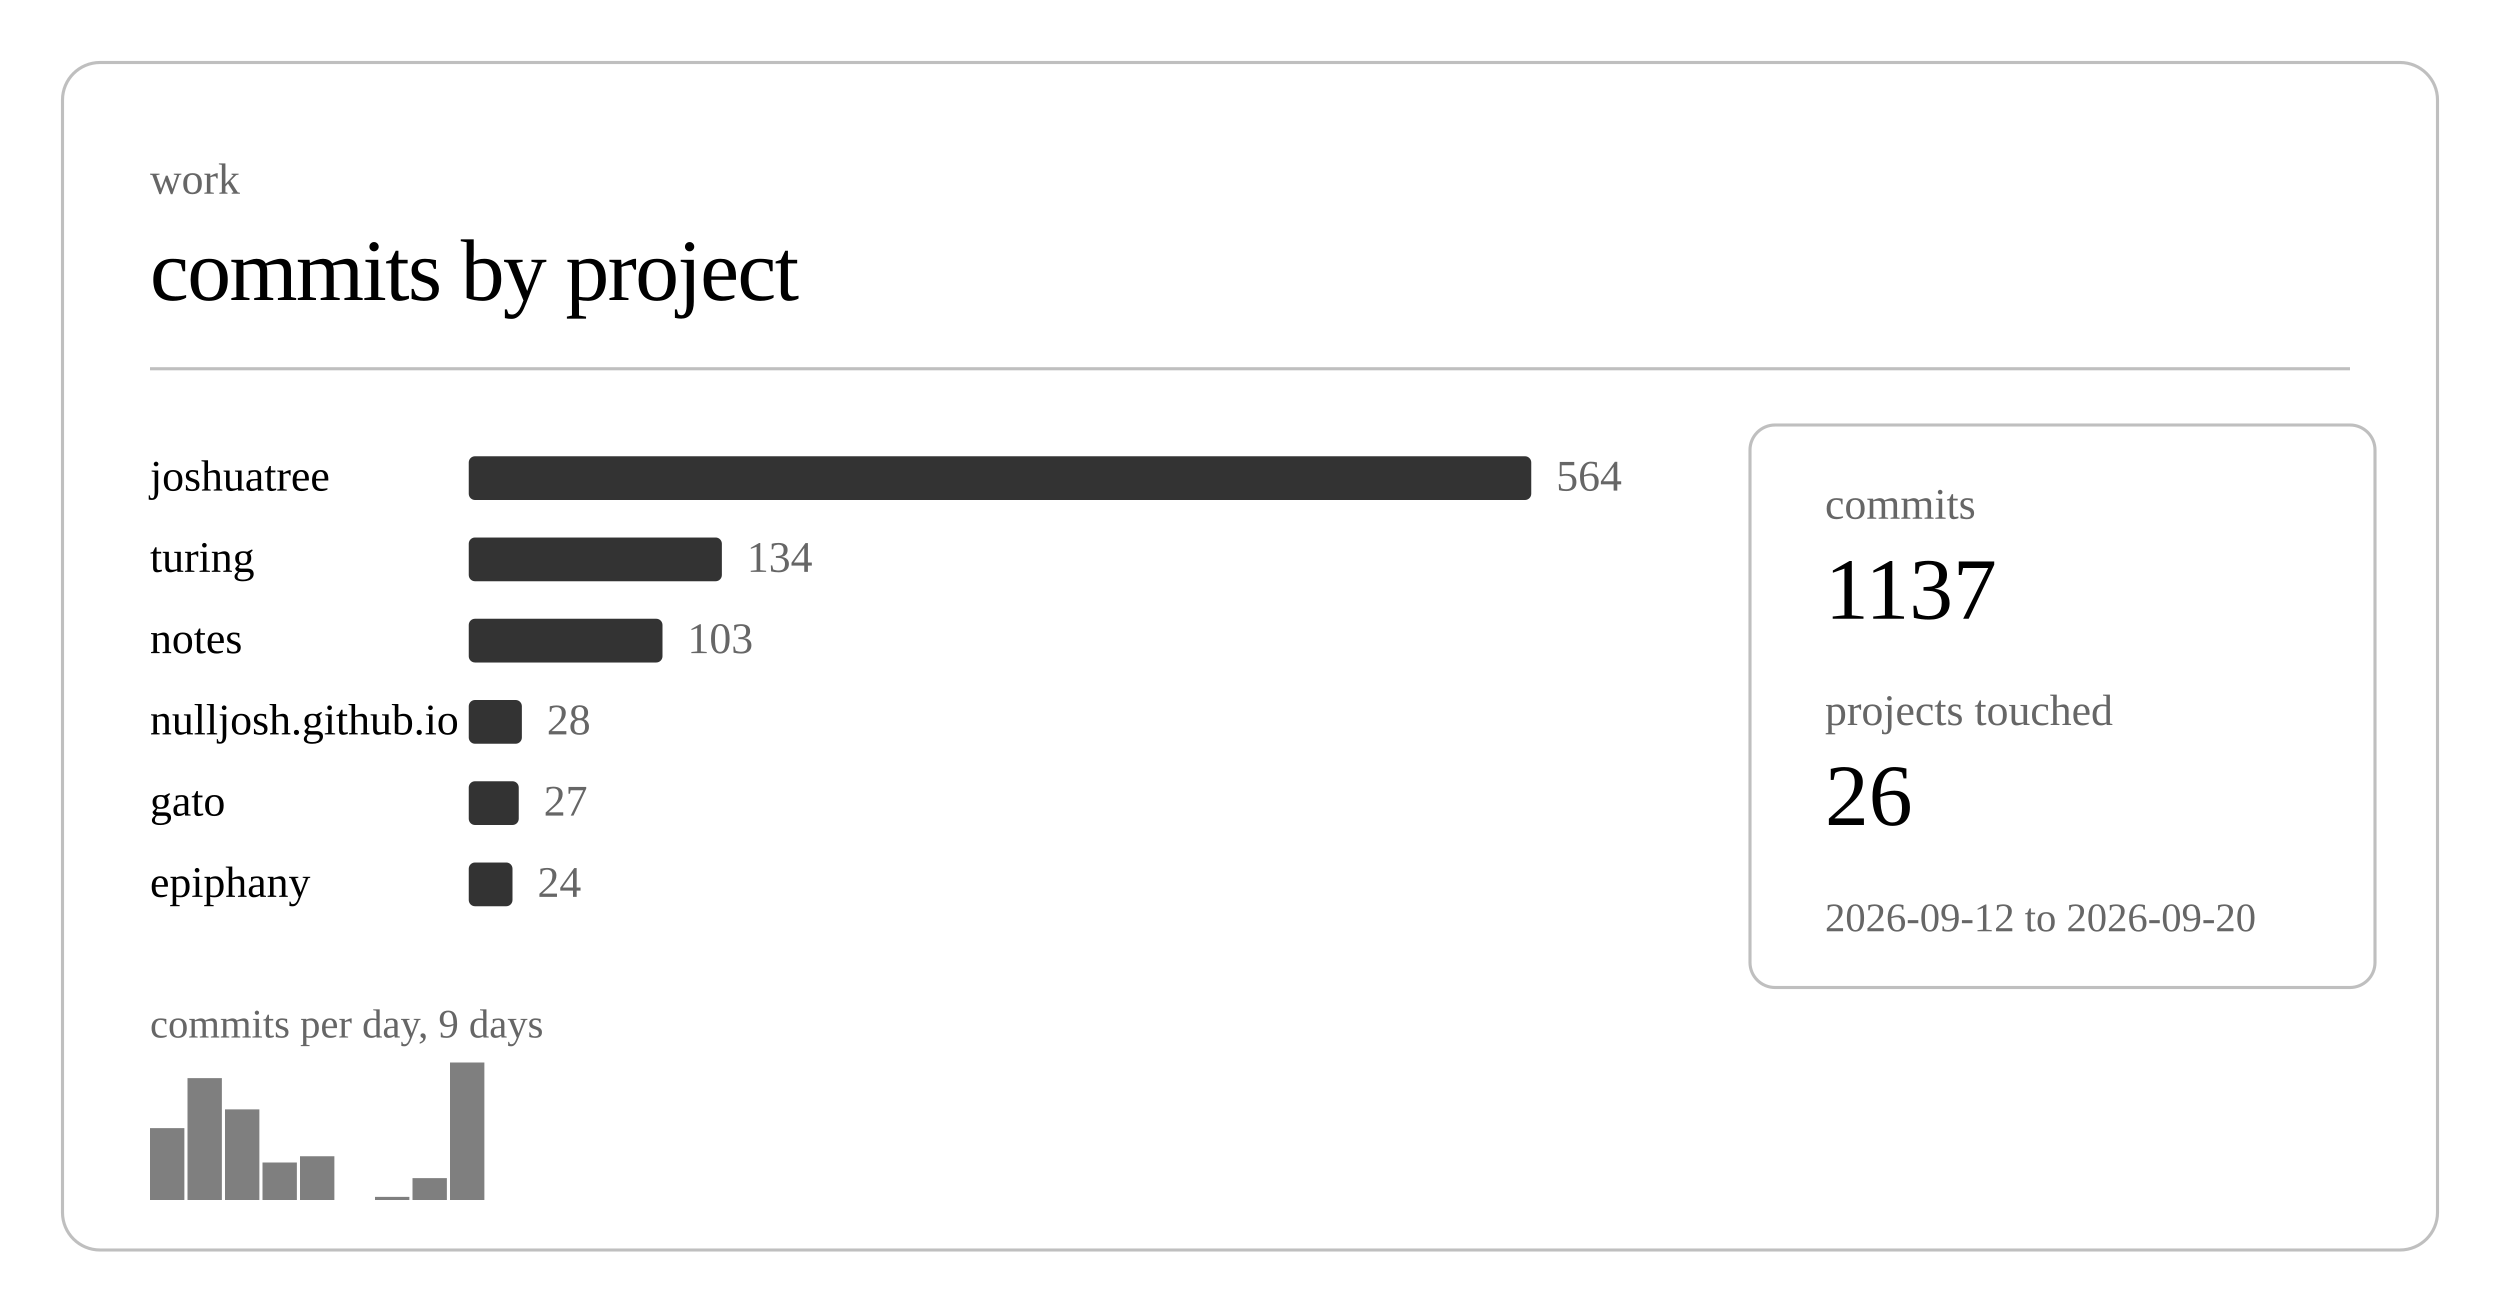
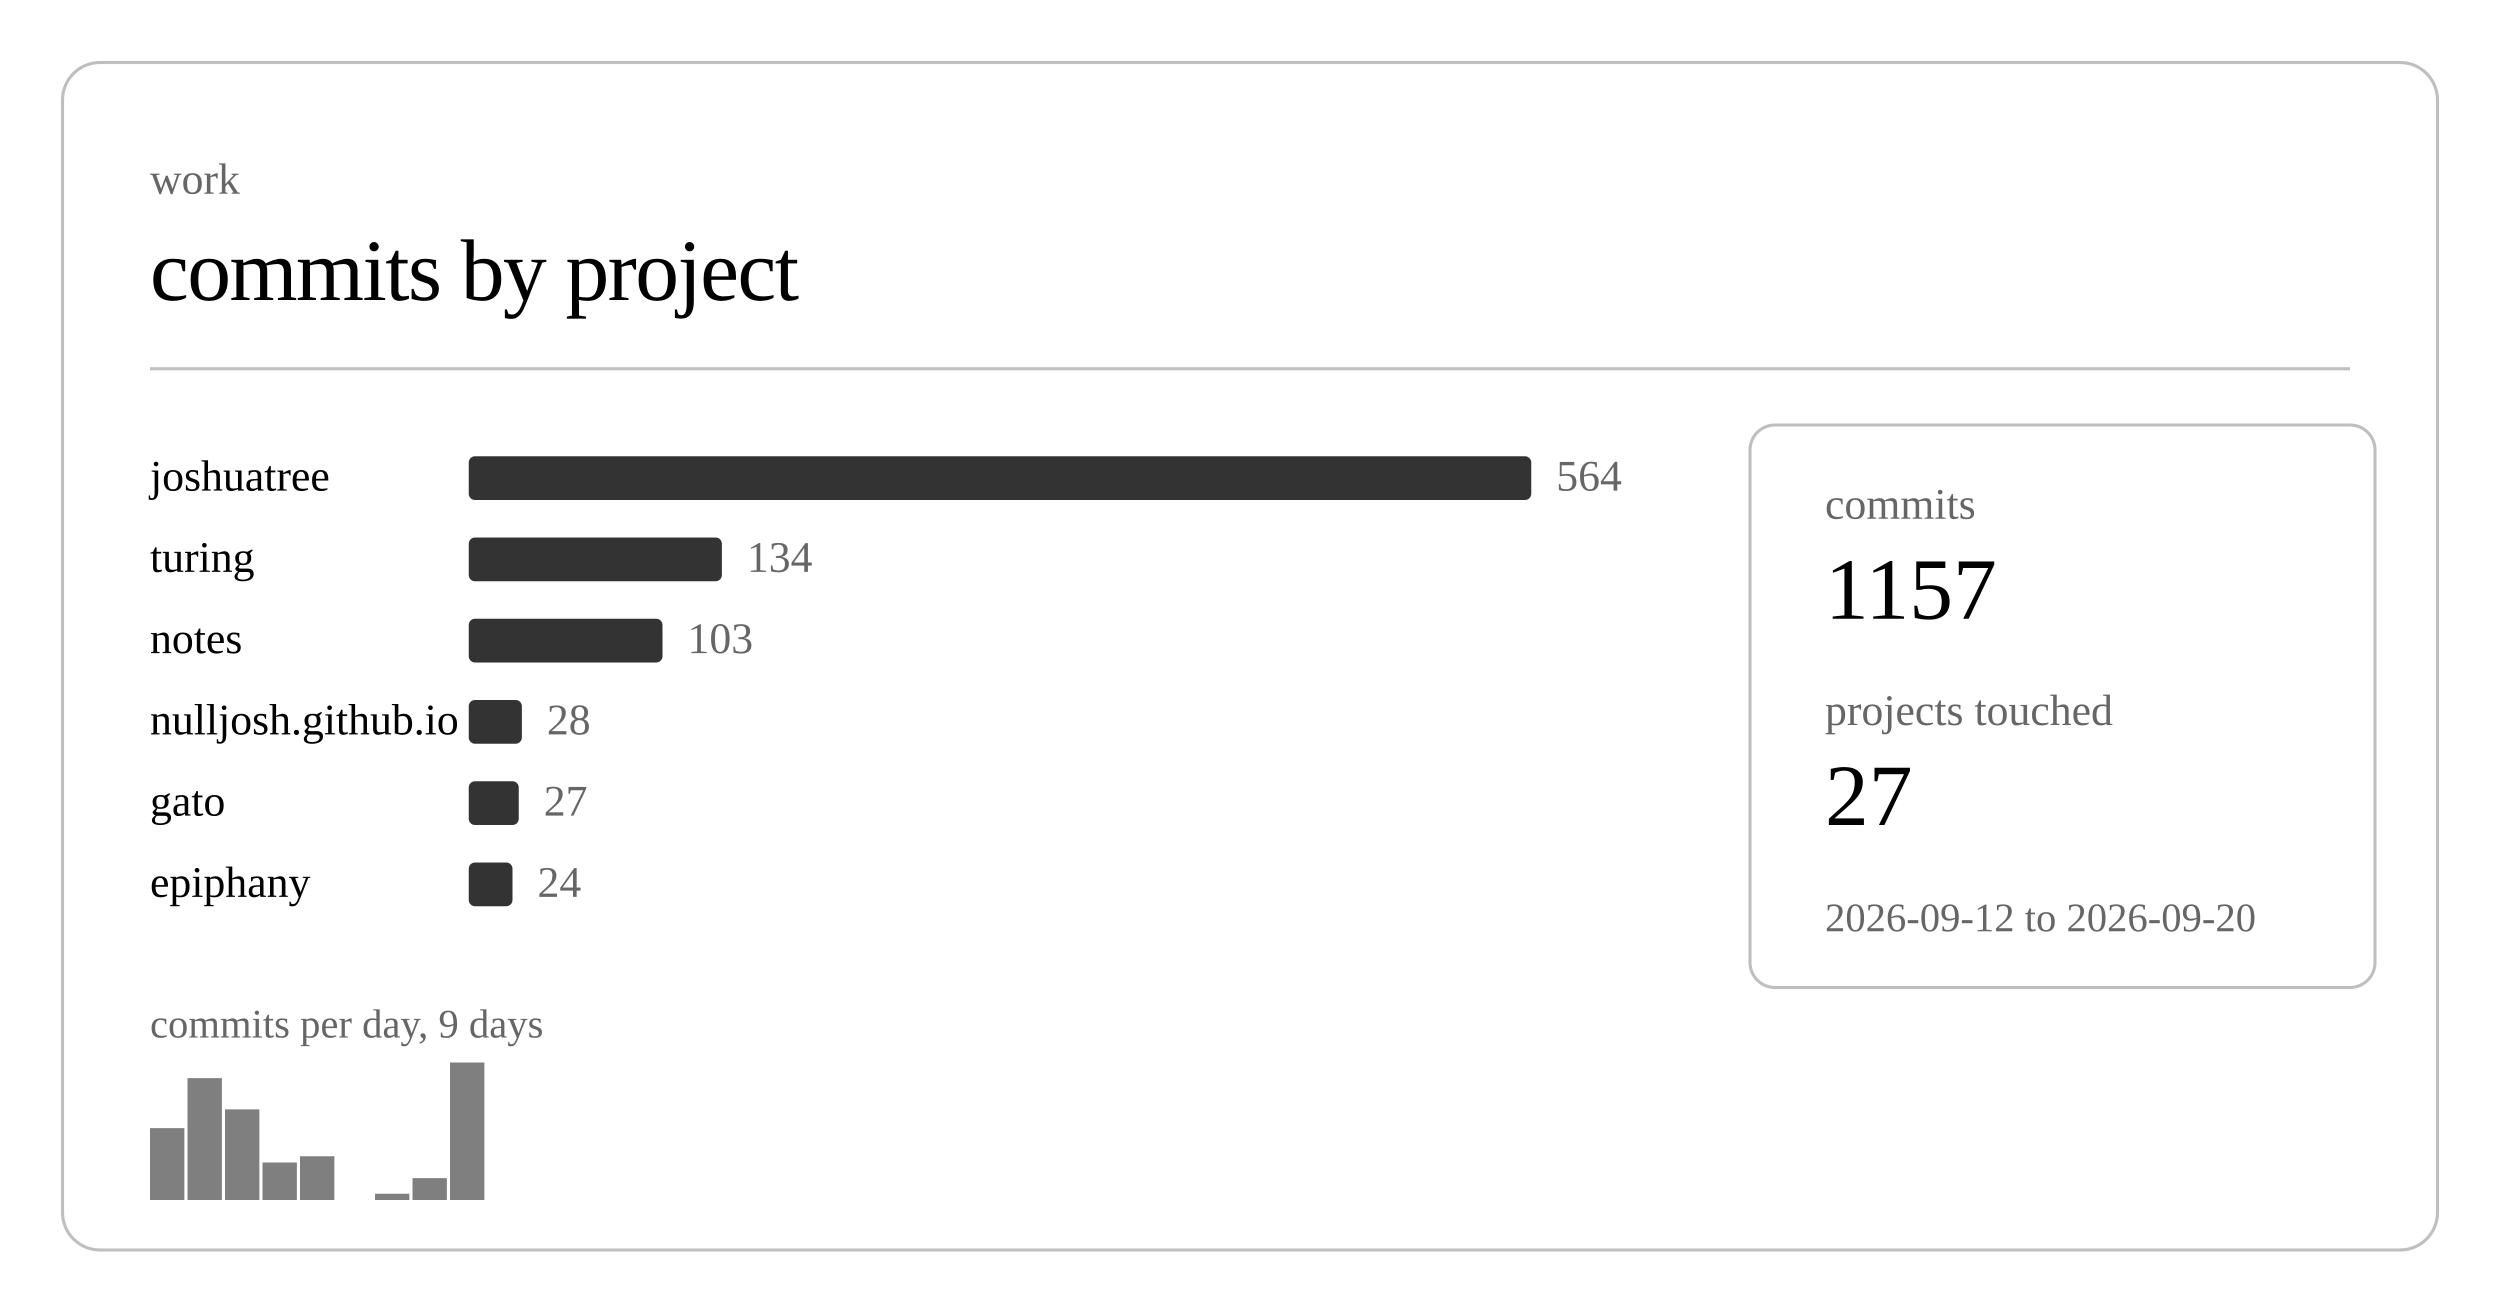
<svg xmlns="http://www.w3.org/2000/svg" class="post-header-svg graph-svg" viewBox="0 0 800 420" width="800" height="420">
  <rect x="20" y="20" width="760" height="380" rx="12" ry="12" fill="none" stroke="currentColor" stroke-width="1" opacity="0.25" />
  <text fill="currentColor" x="48" y="62" font-size="14" opacity="0.6">work</text>
  <text fill="currentColor" x="48" y="96" font-size="28" font-weight="300" letter-spacing="-0.5">commits by project</text>
  <line stroke="currentColor" x1="48" y1="118" x2="752" y2="118" stroke-width="1" opacity="0.25" />
  <a href="https://github.com/nulljosh/joshuatree">
    <text fill="currentColor" x="48" y="157" font-size="14">joshuatree</text>
  </a>
  <rect x="150" y="146" width="340" height="14" rx="2" fill="currentColor" opacity="0.8" />
  <text fill="currentColor" x="498" y="157" font-size="14" opacity="0.6">564</text>
  <a href="https://github.com/nulljosh/turing">
    <text fill="currentColor" x="48" y="183" font-size="14">turing</text>
  </a>
  <rect x="150" y="172" width="81" height="14" rx="2" fill="currentColor" opacity="0.8" />
  <text fill="currentColor" x="239" y="183" font-size="14" opacity="0.6">134</text>
  <a href="https://github.com/nulljosh/notes">
    <text fill="currentColor" x="48" y="209" font-size="14">notes</text>
  </a>
  <rect x="150" y="198" width="62" height="14" rx="2" fill="currentColor" opacity="0.8" />
  <text fill="currentColor" x="220" y="209" font-size="14" opacity="0.6">103</text>
  <a href="https://github.com/nulljosh/nulljosh.github.io">
    <text fill="currentColor" x="48" y="235" font-size="14">nulljosh.github.io</text>
  </a>
  <rect x="150" y="224" width="17" height="14" rx="2" fill="currentColor" opacity="0.8" />
  <text fill="currentColor" x="175" y="235" font-size="14" opacity="0.6">28</text>
  <a href="https://github.com/nulljosh/gato">
    <text fill="currentColor" x="48" y="261" font-size="14">gato</text>
  </a>
  <rect x="150" y="250" width="16" height="14" rx="2" fill="currentColor" opacity="0.8" />
  <text fill="currentColor" x="174" y="261" font-size="14" opacity="0.6">27</text>
  <a href="https://github.com/nulljosh/epiphany">
    <text fill="currentColor" x="48" y="287" font-size="14">epiphany</text>
  </a>
  <rect x="150" y="276" width="14" height="14" rx="2" fill="currentColor" opacity="0.8" />
  <text fill="currentColor" x="172" y="287" font-size="14" opacity="0.6">24</text>
  <rect x="48.0" y="361" width="11.0" height="23" fill="currentColor" opacity="0.5" />
  <rect x="60.0" y="345" width="11.0" height="39" fill="currentColor" opacity="0.5" />
  <rect x="72.0" y="355" width="11.0" height="29" fill="currentColor" opacity="0.5" />
  <rect x="84.0" y="372" width="11.0" height="12" fill="currentColor" opacity="0.5" />
  <rect x="96.0" y="370" width="11.0" height="14" fill="currentColor" opacity="0.5" />
-   <rect x="120.0" y="383" width="11.0" height="1" fill="currentColor" opacity="0.5" />
+   <rect x="120.0" y="382" width="11.0" height="2" fill="currentColor" opacity="0.5" />
  <rect x="132.0" y="377" width="11.0" height="7" fill="currentColor" opacity="0.5" />
  <rect x="144.0" y="340" width="11.0" height="44" fill="currentColor" opacity="0.5" />
  <text fill="currentColor" x="48" y="332" font-size="13" opacity="0.6">commits per day, 9 days</text>
  <rect x="560" y="136" width="200" height="180" rx="8" ry="8" fill="none" stroke="currentColor" stroke-width="1" opacity="0.25" />
  <text fill="currentColor" x="584" y="166" font-size="14" opacity="0.6">commits</text>
-   <text fill="currentColor" x="584" y="198" font-size="28" font-weight="500">1137</text>
+   <text fill="currentColor" x="584" y="198" font-size="28" font-weight="500">1157</text>
  <text fill="currentColor" x="584" y="232" font-size="14" opacity="0.6">projects touched</text>
-   <text fill="currentColor" x="584" y="264" font-size="28" font-weight="500">26</text>
+   <text fill="currentColor" x="584" y="264" font-size="28" font-weight="500">27</text>
  <text fill="currentColor" x="584" y="298" font-size="13" opacity="0.6">2026-09-12 to 2026-09-20</text>
</svg>
